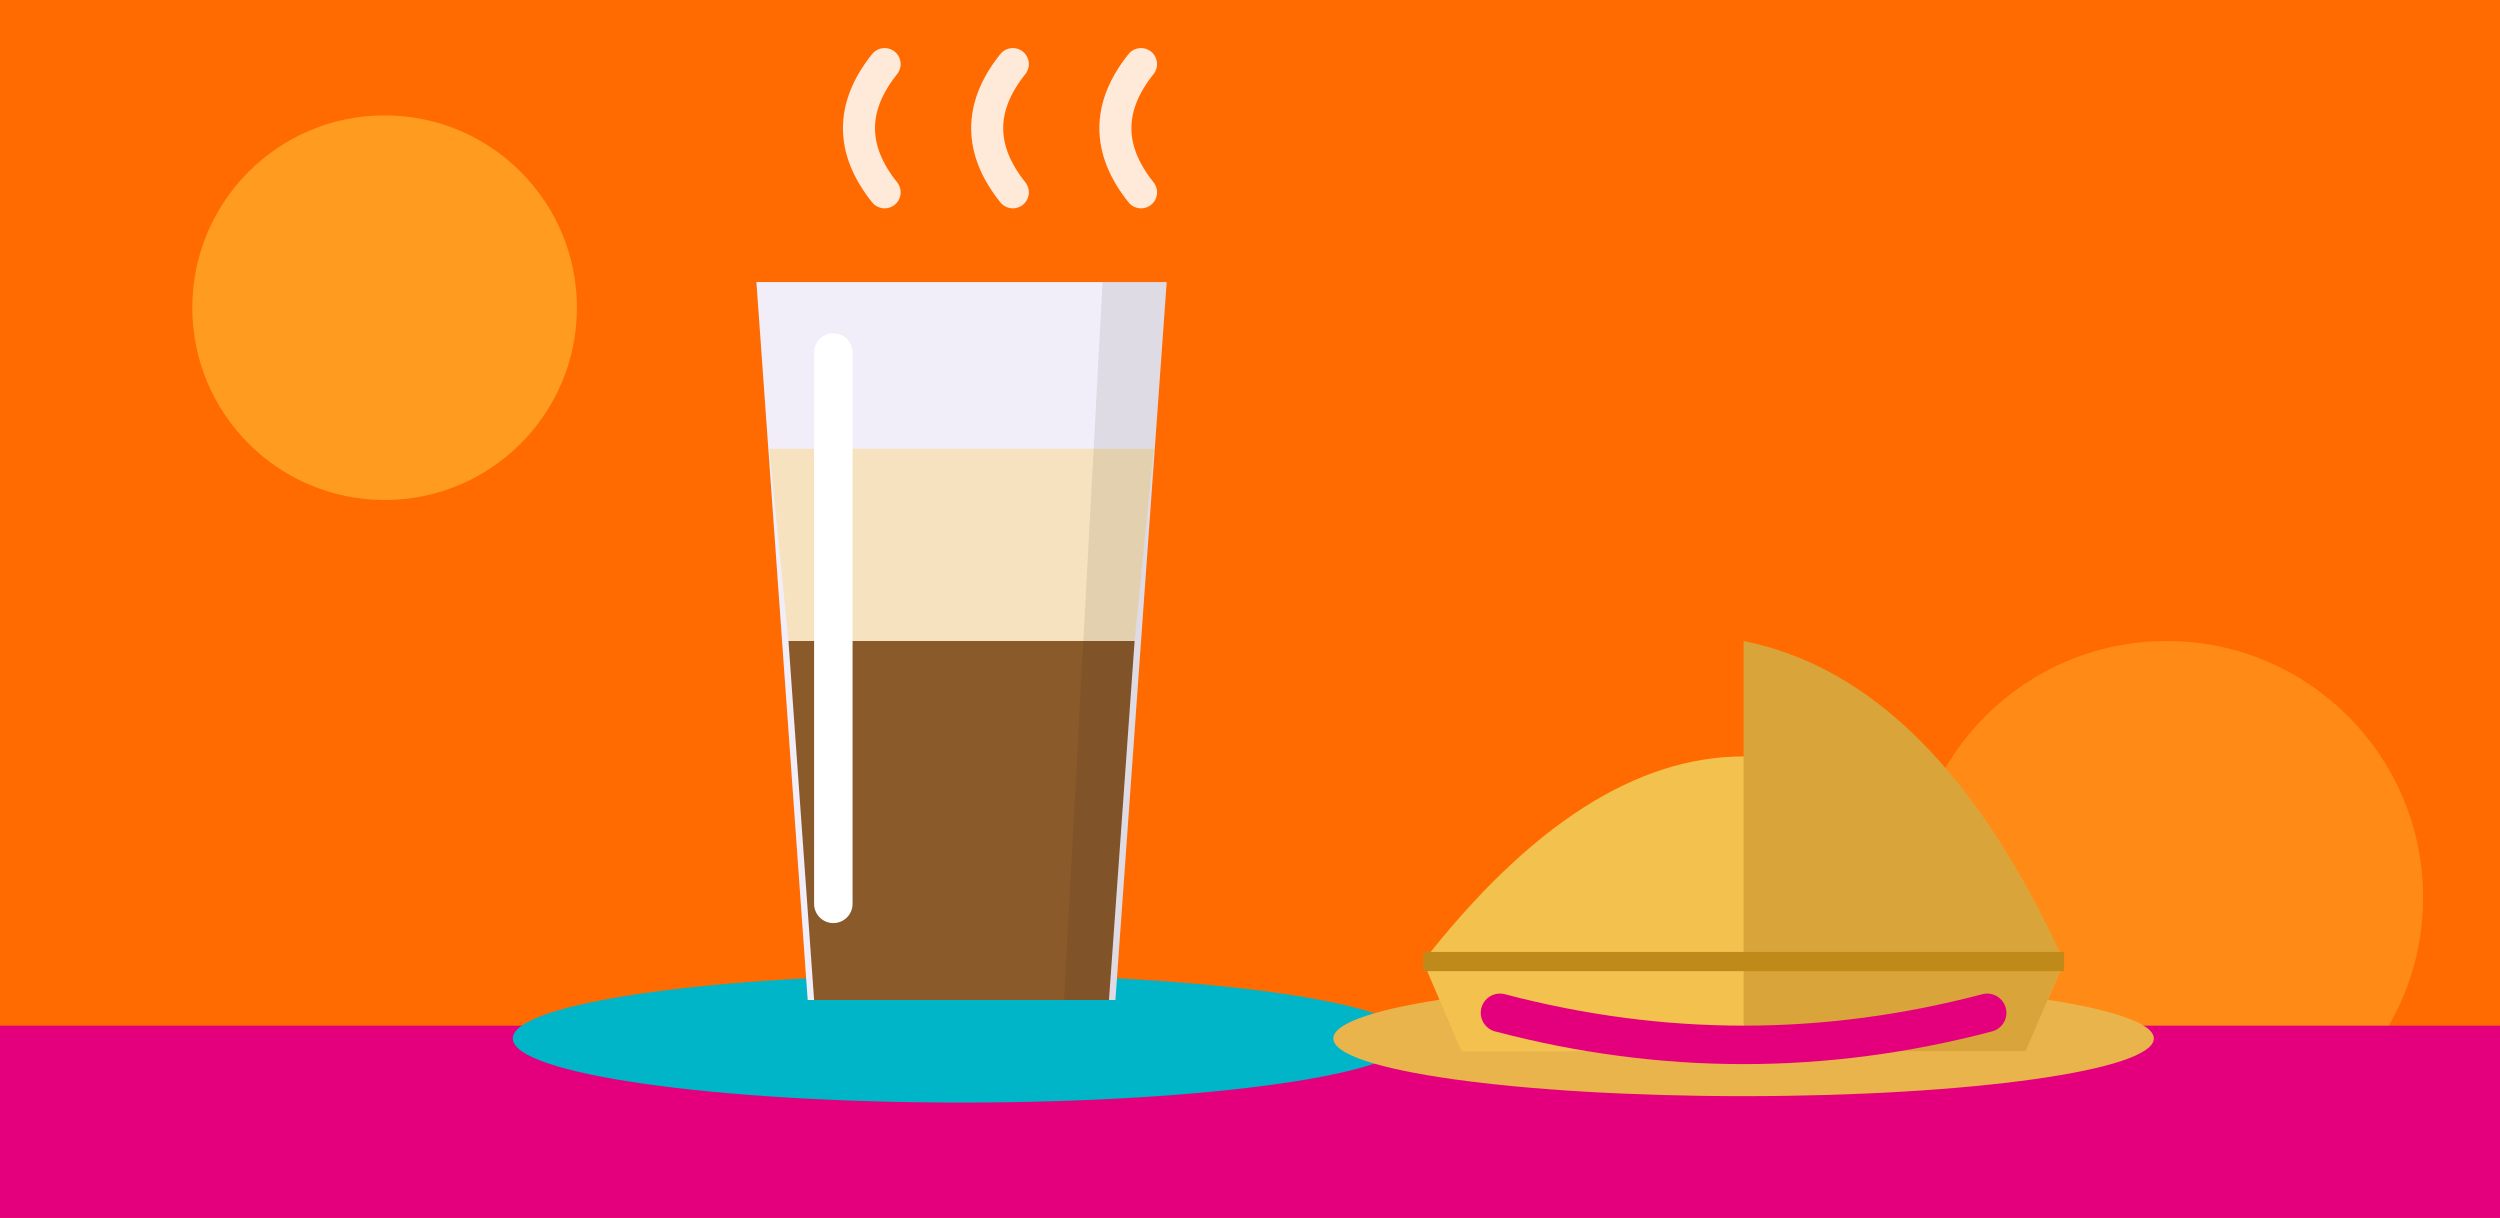
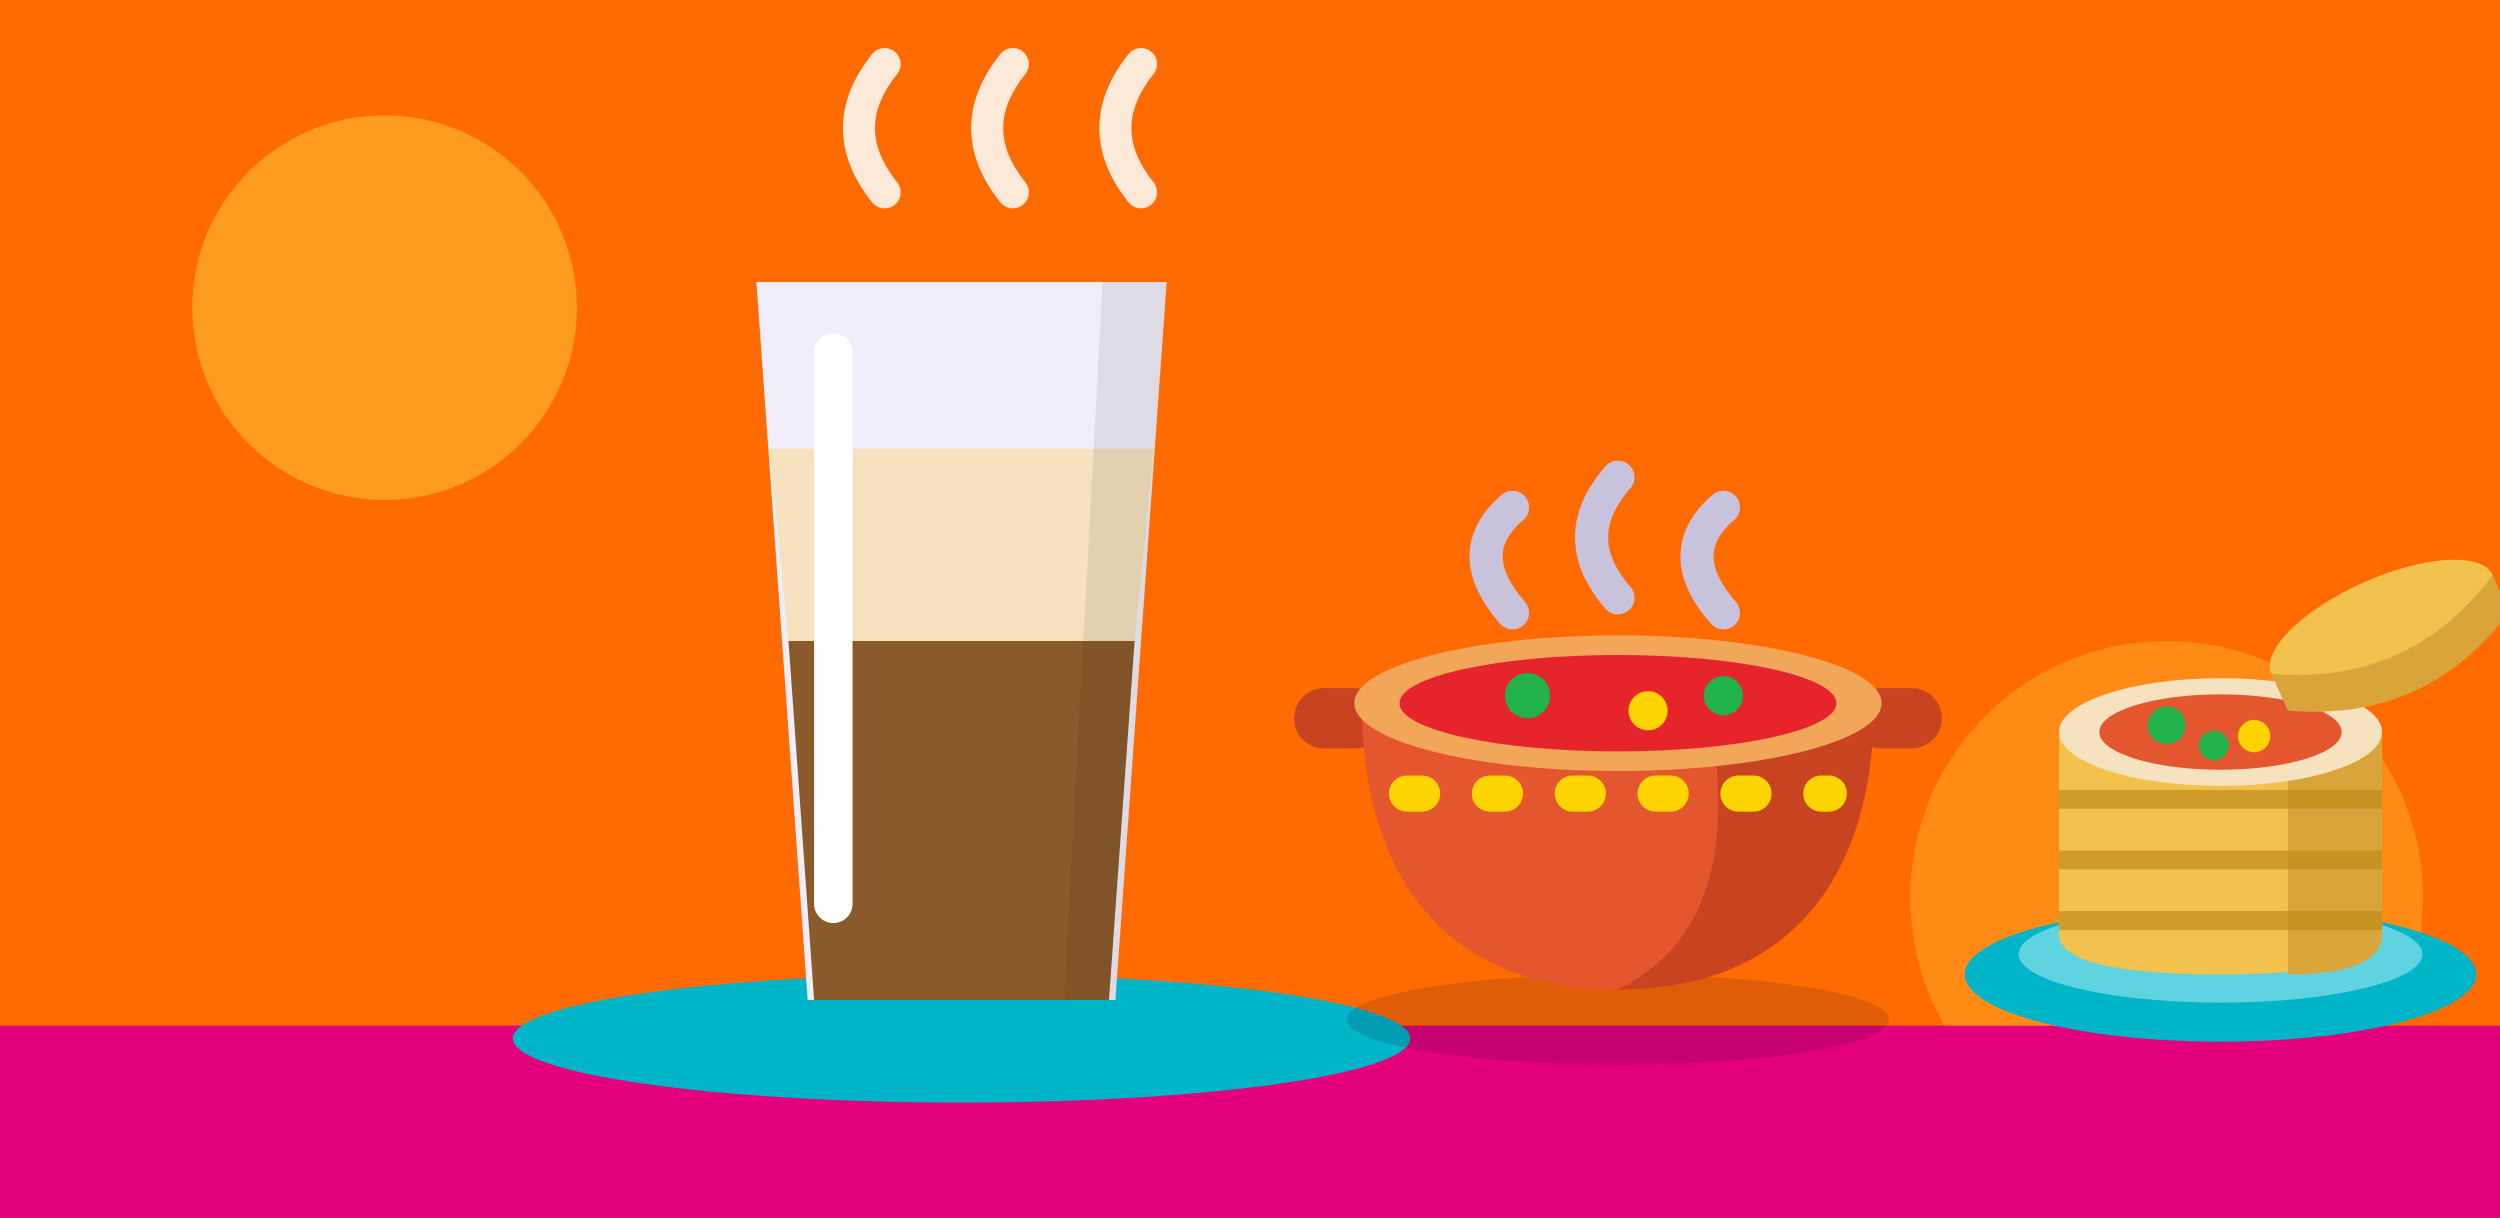
<svg xmlns="http://www.w3.org/2000/svg" viewBox="0 0 390 190" preserveAspectRatio="xMidYMid slice">
  <rect width="390" height="190" fill="#FF6B00" />
  <circle cx="60" cy="48" r="30" fill="#FFB02E" opacity="0.7" />
  <circle cx="338" cy="140" r="40" fill="#FFB02E" opacity="0.45" />
  <path d="M0 160 H390 V190 H0Z" fill="#E4007C" />
  <ellipse cx="150" cy="162" rx="70" ry="10" fill="#00B5C8" />
  <path d="M118 44 h64 l-8 112 h-48z" fill="#F2EEF9" />
  <path d="M123 100 h54 l-4 56 h-46z" fill="#8B5A2B" />
  <path d="M120 70 h60 l-3 30 h-54z" fill="#F6E2BE" />
  <path d="M172 44 h10 l-8 112 h-8z" fill="#000000" opacity="0.08" />
  <rect x="127" y="52" width="6" height="92" rx="3" fill="#FFFFFF" />
  <g fill="none" stroke="#FFFFFF" stroke-width="5" stroke-linecap="round" opacity="0.85">
    <path d="M138 30 q-8 -10 0 -20" />
    <path d="M158 30 q-8 -10 0 -20" />
    <path d="M178 30 q-8 -10 0 -20" />
  </g>
-   <ellipse cx="272" cy="162" rx="64" ry="9" fill="#E9B44C" />
-   <path d="M222 150 q50 -64 100 0 l-6 14 h-88z" fill="#F2C14E" />
-   <path d="M272 100 q30 6 50 50 l-6 14 h-44z" fill="#D9A53A" />
-   <path d="M222 150 h100" stroke="#C08A1A" stroke-width="3" />
-   <path d="M234 158 q38 10 76 0" stroke="#E4007C" stroke-width="6" fill="none" stroke-linecap="round" />
+   <g transform="translate(196 58) scale(2.35)">
+     <ellipse cx="24" cy="43" rx="18" ry="3" fill="#150A2E" opacity=".14" />
+     <rect x="2.500" y="21" width="6" height="4" rx="2" fill="#C8431F" />
+     <rect x="39.500" y="21" width="6" height="4" rx="2" fill="#C8431F" />
+     <path d="M7 22 h34 c0 12 -6 19 -17 19 s-17 -7 -17 -19z" fill="#E4572E" />
+     <path d="M30 22 h11 c0 12 -6 19 -17 19 c8 -4 7 -13 6 -19z" fill="#C8431F" />
+     <ellipse cx="24" cy="22" rx="17.500" ry="4.500" fill="#F2A65A" />
+     <ellipse cx="24" cy="22" rx="14.500" ry="3.200" fill="#E5242B" />
+     <circle cx="18" cy="21.500" r="1.500" fill="#22B24C" />
+     <circle cx="26" cy="22.500" r="1.300" fill="#FFD400" />
+     <circle cx="31" cy="21.500" r="1.300" fill="#22B24C" />
+     <path d="M10 28 h28" stroke="#FFD400" stroke-width="2.400" stroke-linecap="round" stroke-dasharray="1 4.500" />
+     <path d="M17 16 q-3.500 -4 0 -7 M24 15 q-3.500 -4 0 -8 M31 16 q-3.500 -4 0 -7" stroke="#C9C2DD" stroke-width="2.200" fill="none" stroke-linecap="round" />
+   </g>
+   <g transform="translate(296 68) scale(2.1)">
+     <ellipse cx="24" cy="40" rx="19" ry="5" fill="#00B5C8" />
+     <ellipse cx="24" cy="38.5" rx="15" ry="3.6" fill="#5FD4E0" />
+     <path d="M12 22 h24 v15 q0 3 -12 3 t-12 -3z" fill="#F2C14E" />
+     <path d="M29 22 h7 v15 q0 3 -7 3z" fill="#D9A53A" />
+     <path d="M12 27 h24 M12 31.5 h24 M12 36 h24" stroke="#C08A1A" stroke-width="1.4" opacity=".7" />
+     <ellipse cx="24" cy="22" rx="12" ry="4" fill="#F6E2BE" />
+     <ellipse cx="24" cy="22" rx="9" ry="2.8" fill="#E4572E" />
+     <circle cx="20" cy="21.5" r="1.4" fill="#22B24C" />
+     <circle cx="26.5" cy="22.3" r="1.2" fill="#FFD400" />
+     <circle cx="23.5" cy="23" r="1.1" fill="#22B24C" />
+     <g transform="rotate(-24 36 14)">
+       <ellipse cx="36" cy="14" rx="9" ry="3.4" fill="#F2C14E" />
+       <path d="M27 14 q9 5 18 0 v3 q-9 5 -18 0z" fill="#D9A53A" />
+     </g>
+   </g>
</svg>
